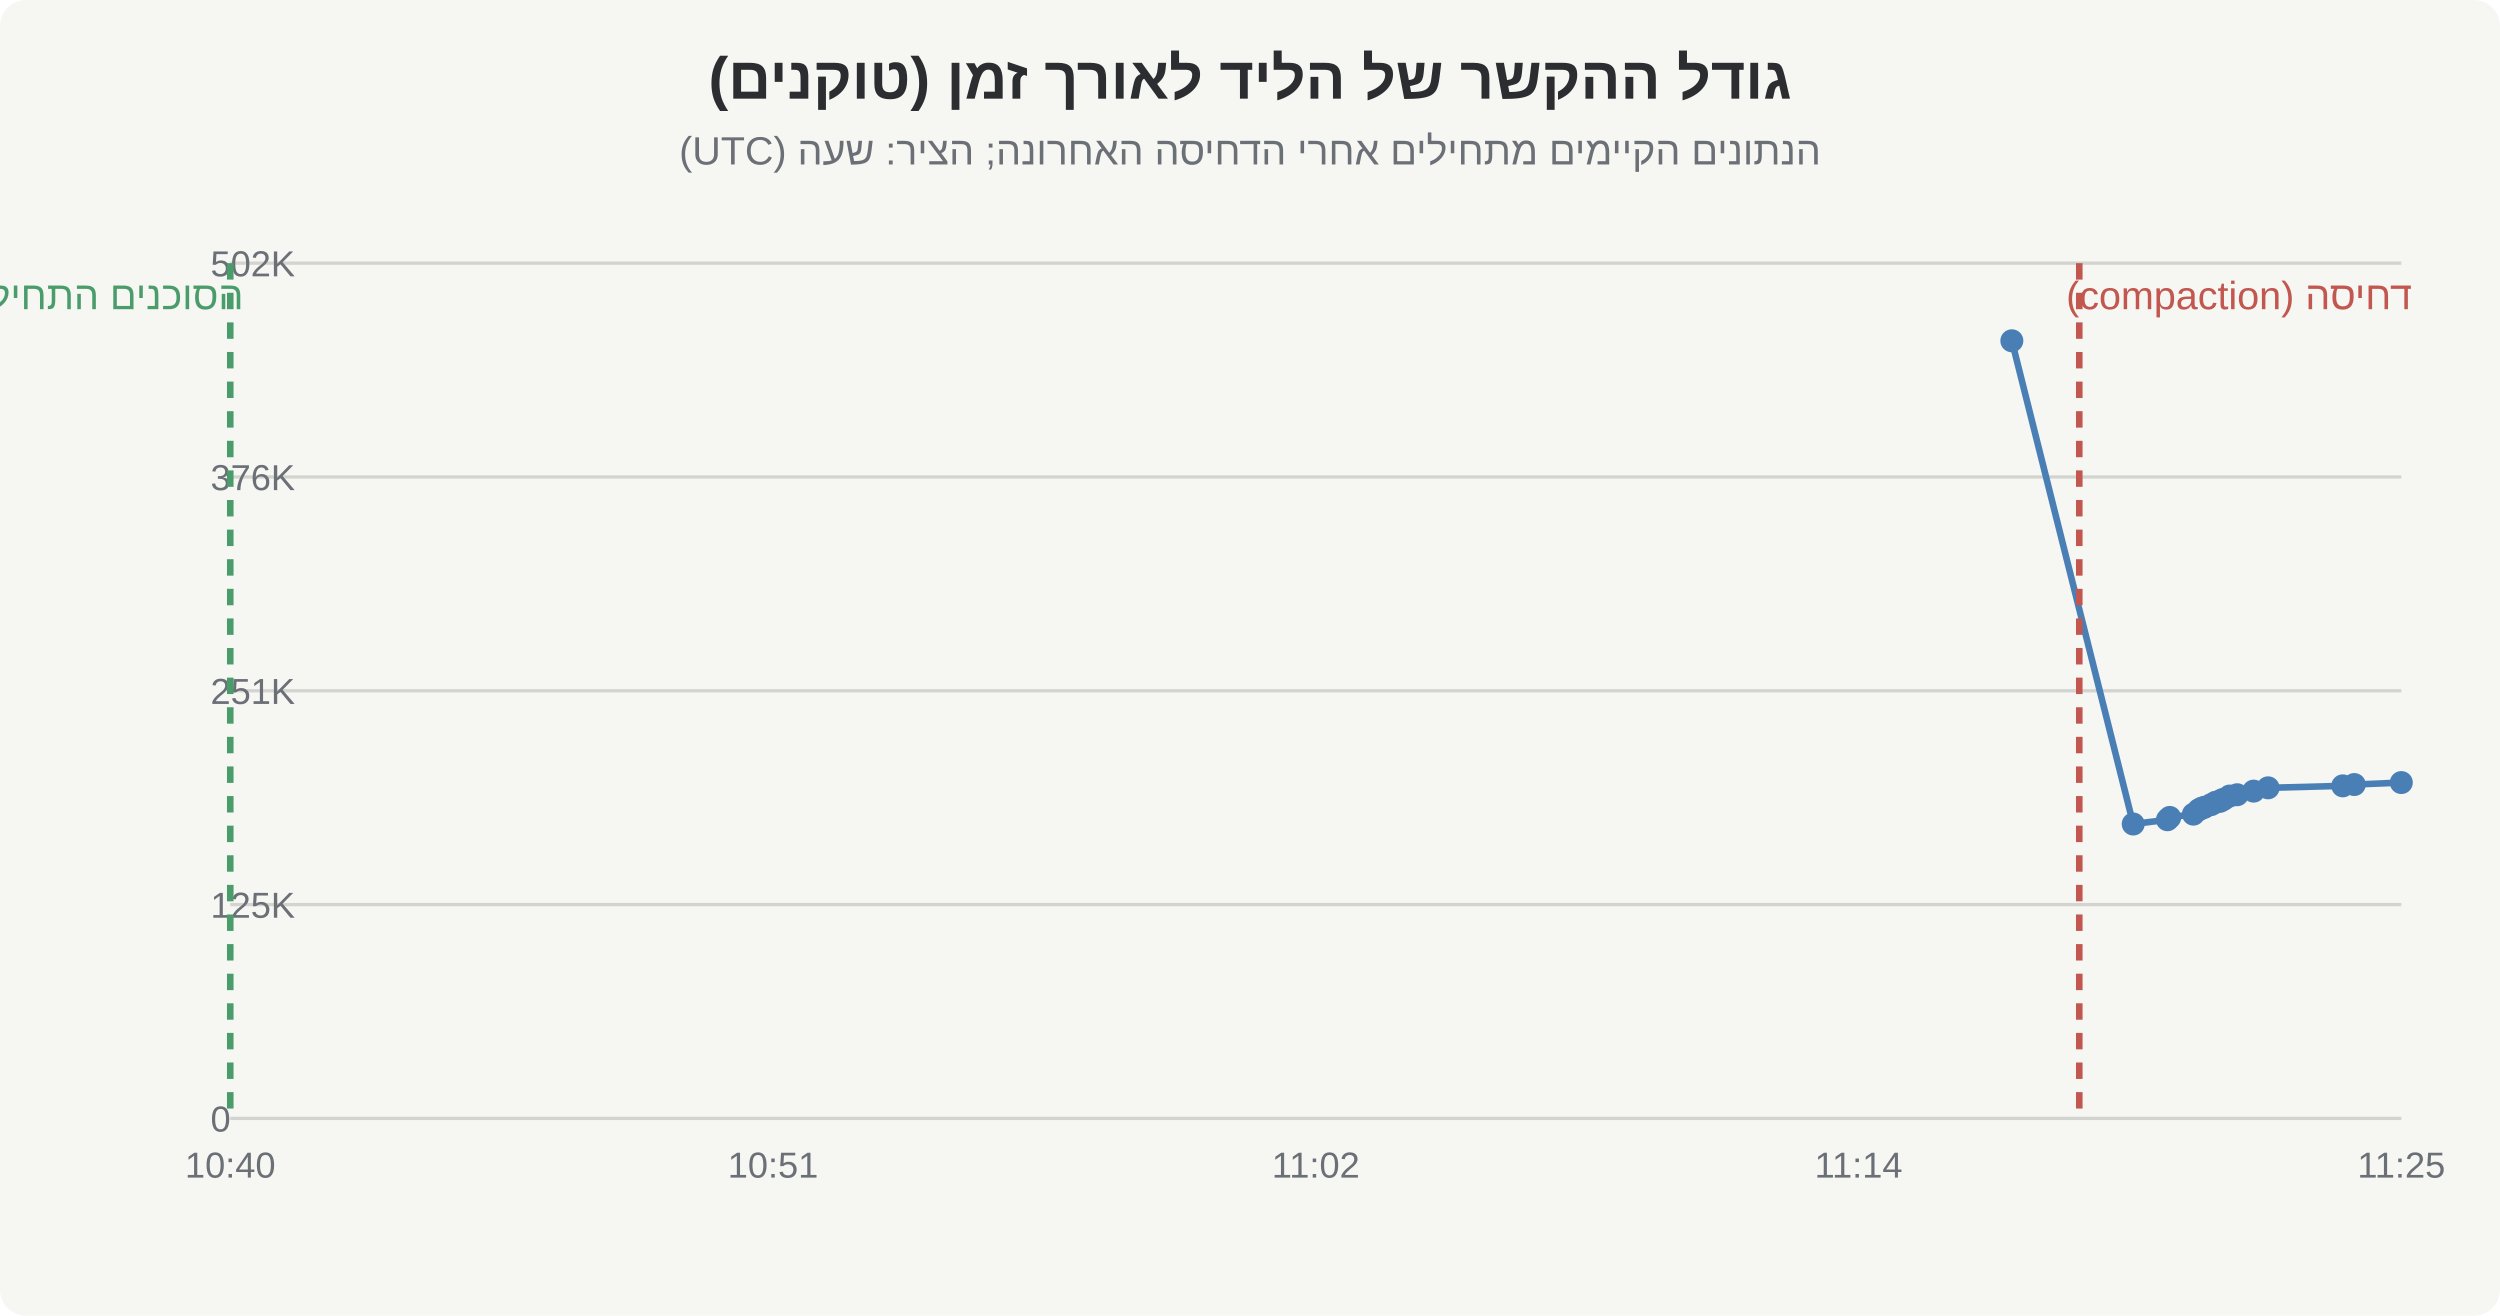
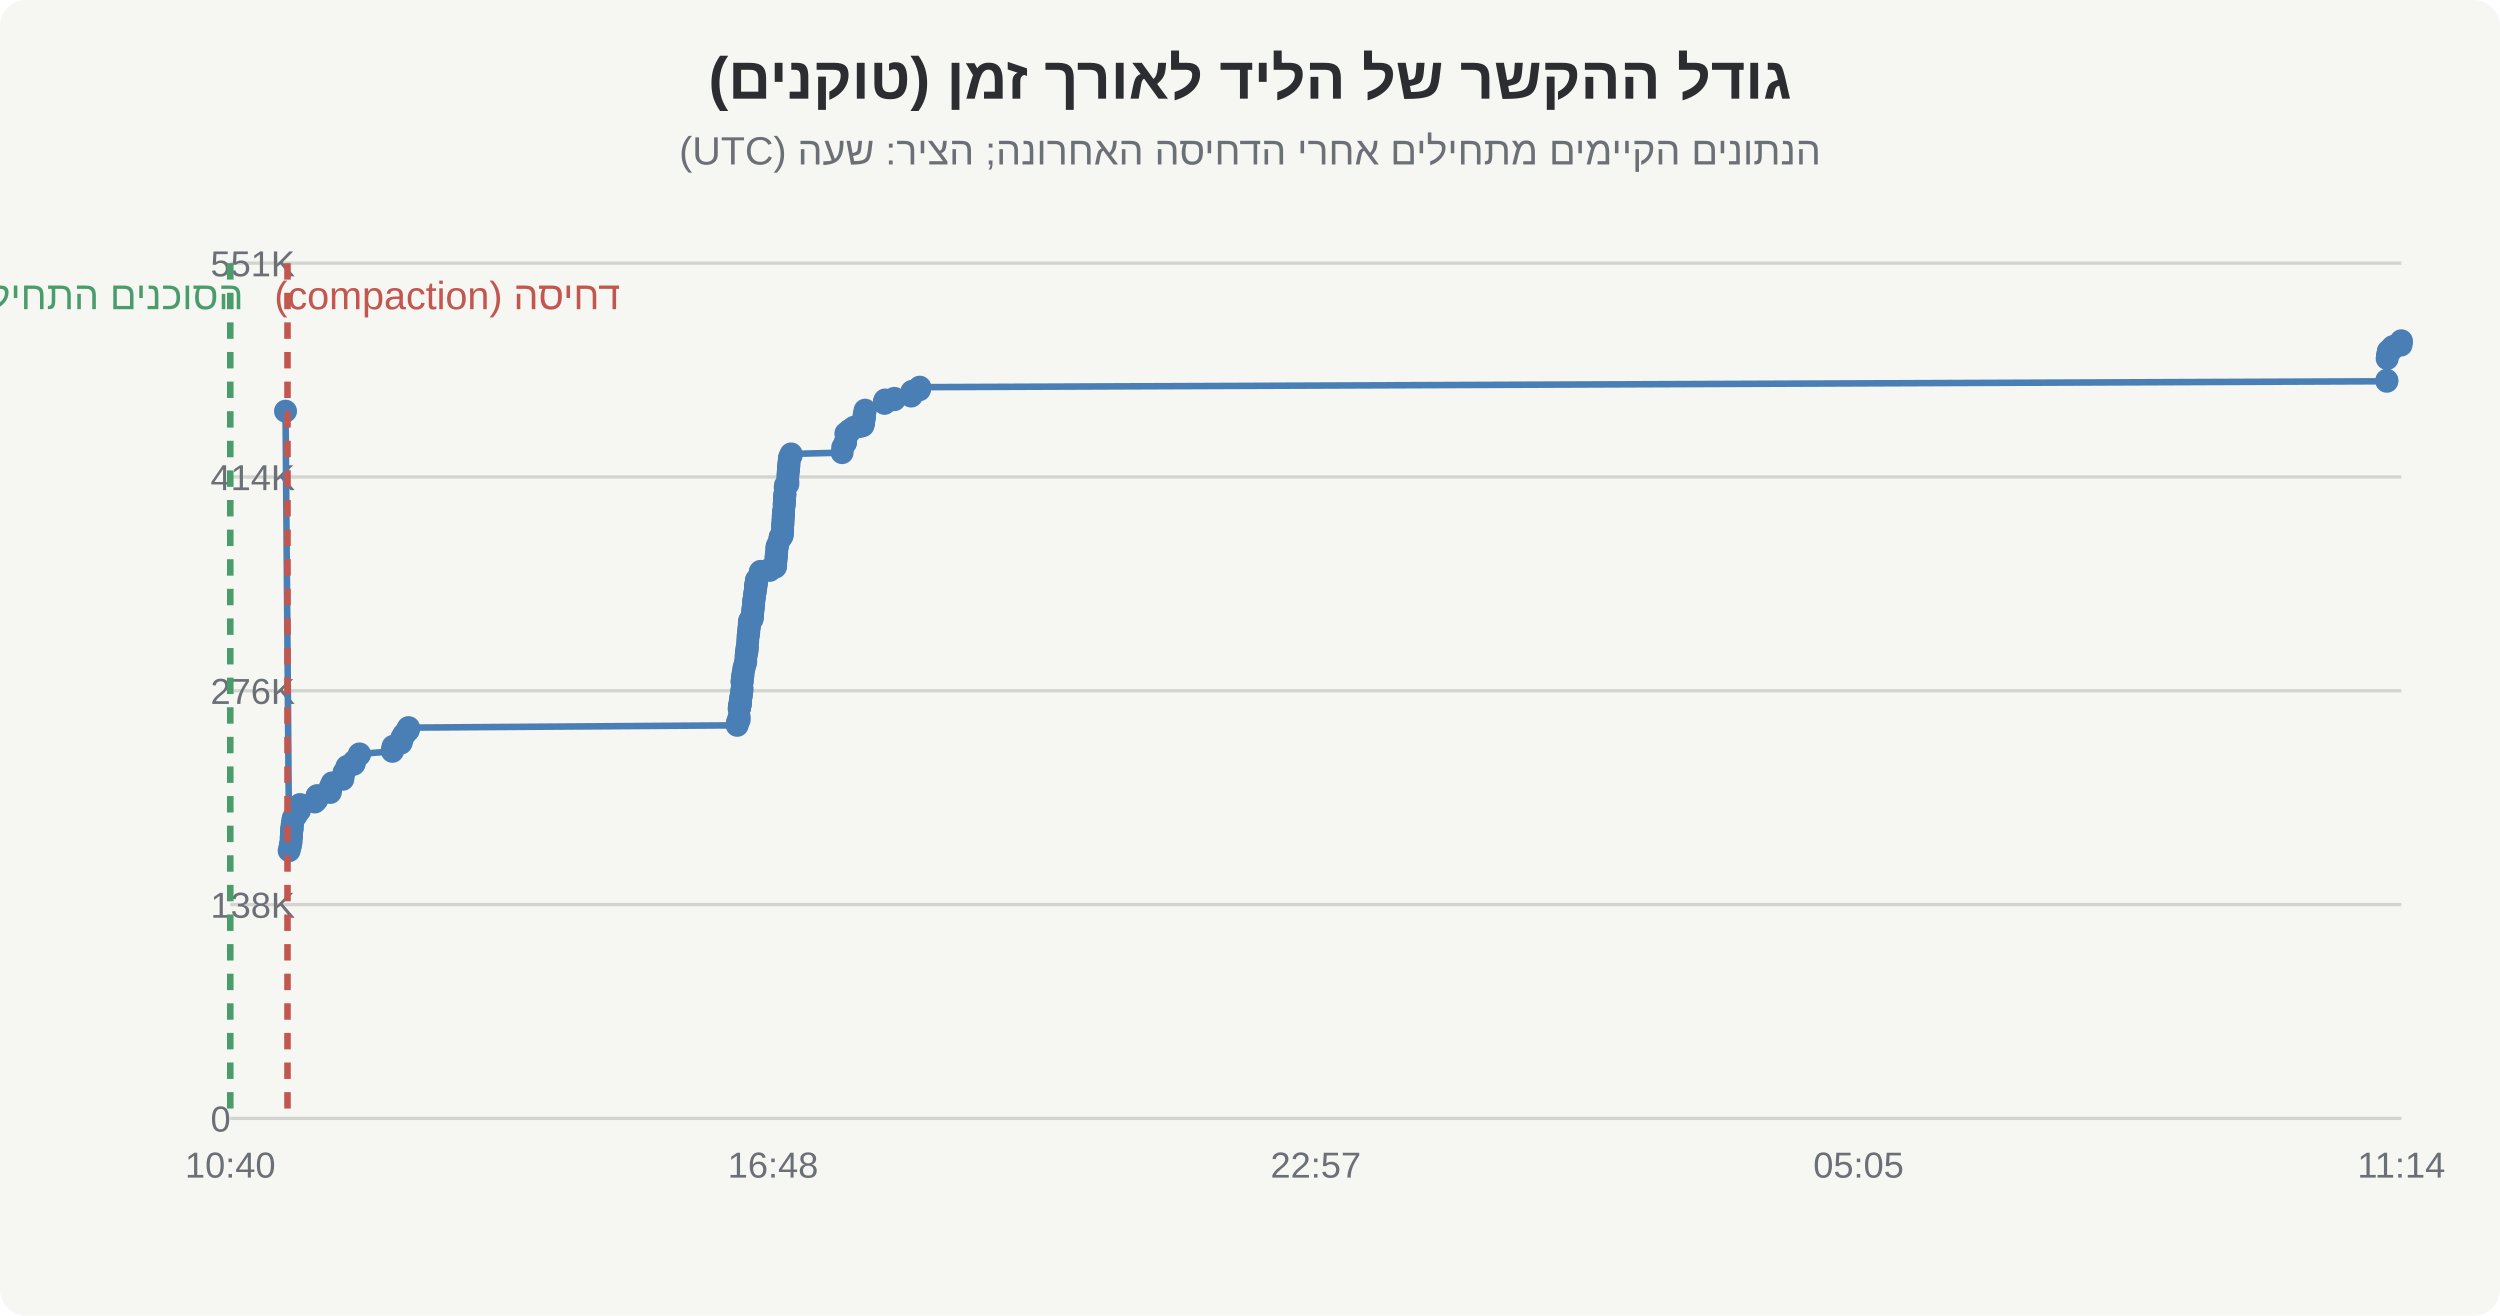
<svg xmlns="http://www.w3.org/2000/svg" viewBox="0 0 760 400" width="760" height="400" role="img" aria-label="גודל ההקשר של הליד לאורך זמן (טוקנים)">
  <style>
.bg{fill:#f6f6f3}.t{fill:#2b2d31}.m{fill:#6b6f76}.grid{stroke:#d3d4d0;stroke-width:1}
.ax{stroke:#8a8e95;stroke-width:1}.lead{fill:#4a7fb5;stroke:#4a7fb5}.ag{fill:#d9923b;stroke:#d9923b}
.good{fill:#4a9d6b}.bad{fill:#c2574f}.line{fill:none;stroke:#4a7fb5;stroke-width:2}
.mk1{stroke:#c2574f;stroke-width:2;stroke-dasharray:5 4}.mk2{stroke:#4a9d6b;stroke-width:2;stroke-dasharray:5 4}
.tx1{fill:#c2574f}.tx2{fill:#4a9d6b}
@media (prefers-color-scheme: dark){
.bg{fill:#25282c}.t{fill:#e6e7e9}.m{fill:#a4a9b0}.grid{stroke:#3c4147}.ax{stroke:#7b8088}
.lead{fill:#6fa3d8;stroke:#6fa3d8}.ag{fill:#e8a85a;stroke:#e8a85a}.good{fill:#62b886}.bad{fill:#e07b73}
.line{stroke:#6fa3d8}.mk1{stroke:#e07b73}.mk2{stroke:#62b886}.tx1{fill:#e07b73}.tx2{fill:#62b886}}
text{font-family:system-ui,"Segoe UI",Arial,sans-serif}
</style>
  <rect class="bg" width="760" height="400" rx="8" />
  <text class="t" x="380" y="30" font-size="18" font-weight="600" text-anchor="middle" direction="rtl" unicode-bidi="plaintext">גודל ההקשר של הליד לאורך זמן (טוקנים)</text>
  <text class="m" x="380" y="50" font-size="12" text-anchor="middle" direction="rtl" unicode-bidi="plaintext">הנתונים הקיימים מתחילים אחרי הדחיסה האחרונה; הציר: שעה (UTC)</text>
  <line class="grid" x1="70" x2="730" y1="340.0" y2="340.0" />
  <text class="m" x="64.0" y="344.0" font-size="11" text-anchor="end" direction="rtl" unicode-bidi="plaintext">0</text>
  <line class="grid" x1="70" x2="730" y1="275.0" y2="275.0" />
-   <text class="m" x="64.0" y="279.0" font-size="11" text-anchor="end" direction="rtl" unicode-bidi="plaintext">125K</text>
+   <text class="m" x="64.0" y="279.0" font-size="11" text-anchor="end" direction="rtl" unicode-bidi="plaintext">138K</text>
  <line class="grid" x1="70" x2="730" y1="210.0" y2="210.0" />
-   <text class="m" x="64.0" y="214.0" font-size="11" text-anchor="end" direction="rtl" unicode-bidi="plaintext">251K</text>
+   <text class="m" x="64.0" y="214.0" font-size="11" text-anchor="end" direction="rtl" unicode-bidi="plaintext">276K</text>
  <line class="grid" x1="70" x2="730" y1="145.0" y2="145.0" />
-   <text class="m" x="64.0" y="149.0" font-size="11" text-anchor="end" direction="rtl" unicode-bidi="plaintext">376K</text>
+   <text class="m" x="64.0" y="149.0" font-size="11" text-anchor="end" direction="rtl" unicode-bidi="plaintext">414K</text>
  <line class="grid" x1="70" x2="730" y1="80.0" y2="80.0" />
-   <text class="m" x="64.0" y="84.0" font-size="11" text-anchor="end" direction="rtl" unicode-bidi="plaintext">502K</text>
-   <polyline class="line" points="611.6,103.6 648.5,250.5 658.9,249.2 659.6,248.5 666.8,247.5 668.4,246.2 669.3,245.7 670.2,245.4 672.2,244.6 673.5,243.9 674.9,243.6 675.4,243.2 676.0,243.0 677.8,242.0 680.1,241.6 685.1,240.5 689.5,239.5 712.2,238.9 715.7,238.5 730.0,237.9" />
-   <circle class="lead" cx="611.6" cy="103.6" r="3" />
-   <circle class="lead" cx="648.5" cy="250.5" r="3" />
-   <circle class="lead" cx="658.9" cy="249.2" r="3" />
-   <circle class="lead" cx="659.6" cy="248.5" r="3" />
-   <circle class="lead" cx="666.8" cy="247.5" r="3" />
-   <circle class="lead" cx="668.4" cy="246.2" r="3" />
-   <circle class="lead" cx="669.3" cy="245.7" r="3" />
-   <circle class="lead" cx="670.2" cy="245.4" r="3" />
-   <circle class="lead" cx="672.2" cy="244.6" r="3" />
-   <circle class="lead" cx="673.5" cy="243.9" r="3" />
-   <circle class="lead" cx="674.9" cy="243.6" r="3" />
-   <circle class="lead" cx="675.4" cy="243.2" r="3" />
-   <circle class="lead" cx="676.0" cy="243.0" r="3" />
-   <circle class="lead" cx="677.8" cy="242.0" r="3" />
-   <circle class="lead" cx="680.1" cy="241.6" r="3" />
-   <circle class="lead" cx="685.1" cy="240.5" r="3" />
-   <circle class="lead" cx="689.5" cy="239.5" r="3" />
-   <circle class="lead" cx="712.2" cy="238.9" r="3" />
-   <circle class="lead" cx="715.7" cy="238.5" r="3" />
-   <circle class="lead" cx="730.0" cy="237.9" r="3" />
+   <text class="m" x="64.0" y="84.0" font-size="11" text-anchor="end" direction="rtl" unicode-bidi="plaintext">551K</text>
+   <polyline class="line" points="86.8,125.0 87.9,258.6 88.2,257.4 88.3,256.7 88.5,255.9 88.5,254.7 88.6,254.2 88.6,253.9 88.6,253.3 88.7,252.6 88.7,252.3 88.7,252.0 88.8,251.8 88.8,250.9 88.9,250.5 89.0,249.4 89.2,248.6 89.9,248.1 90.0,247.6 90.4,247.2 91.0,246.5 91.0,245.6 91.0,245.4 91.1,245.2 91.2,244.7 91.2,244.6 95.7,243.8 95.7,243.6 96.2,243.2 96.3,243.1 96.3,242.8 96.3,242.6 96.4,242.3 96.4,242.0 96.4,241.9 100.4,240.9 100.4,240.4 100.4,239.7 100.5,239.3 100.5,239.1 100.8,238.9 100.9,238.6 101.0,238.0 104.2,236.9 104.3,236.1 104.6,234.8 105.4,233.5 105.5,233.0 107.6,232.3 107.7,231.9 107.7,231.4 109.2,229.5 109.3,229.2 119.3,228.4 119.3,228.0 119.4,227.8 119.5,226.9 121.9,225.9 122.0,225.5 122.1,224.8 122.2,224.2 122.8,223.6 122.8,223.2 123.6,222.5 123.6,222.4 124.1,222.0 124.1,221.8 124.1,221.4 124.2,221.2 224.1,220.5 224.2,219.6 224.3,219.4 224.7,218.9 224.7,217.9 224.7,215.4 224.8,215.2 224.8,215.1 224.8,215.0 224.9,214.8 224.9,214.5 224.9,214.5 225.0,214.2 225.0,213.9 225.0,213.5 225.1,213.1 225.1,212.8 225.2,212.2 225.3,211.6 225.4,211.0 225.5,210.2 225.6,209.4 225.6,207.4 225.6,207.1 225.7,206.0 225.8,205.6 225.9,204.7 226.1,203.4 226.3,202.6 226.6,201.6 226.7,201.1 226.8,199.5 227.0,198.4 227.0,198.0 227.1,197.6 227.1,197.0 227.2,196.6 227.3,195.0 227.4,193.7 227.5,192.9 227.6,192.3 227.6,191.8 227.7,190.9 227.8,190.5 227.8,189.7 227.9,189.2 227.9,188.7 228.0,188.6 228.6,188.3 228.6,187.9 228.7,187.6 228.7,187.0 228.8,186.3 228.9,185.5 228.9,185.1 229.0,184.5 229.1,183.6 229.1,182.9 229.2,182.4 229.3,181.7 229.4,180.9 229.5,180.2 229.6,179.7 229.7,178.7 229.7,178.5 229.8,178.2 229.8,177.8 229.8,177.5 229.9,177.1 230.0,176.8 230.0,176.5 230.0,176.3 230.1,176.2 231.1,174.0 231.2,173.7 234.0,173.4 234.1,173.0 235.7,172.4 235.8,172.0 235.9,170.5 235.9,169.6 236.0,169.2 236.0,168.6 236.1,168.0 236.2,166.7 236.2,166.3 236.4,165.7 237.1,163.9 237.2,163.4 237.2,163.2 237.7,163.0 237.7,162.8 237.8,162.3 237.8,161.9 237.9,161.3 237.9,160.6 237.9,160.0 238.0,159.4 238.0,158.6 238.1,157.8 238.1,157.0 238.2,156.2 238.2,155.9 238.2,155.4 238.4,153.7 238.4,153.1 238.5,152.4 238.5,151.8 238.5,151.3 238.6,150.5 238.6,150.2 238.7,148.2 238.8,147.5 239.5,147.2 239.5,146.4 239.5,144.8 239.6,143.6 239.7,142.9 239.7,142.2 239.8,141.8 239.8,141.2 239.9,140.2 240.0,139.3 240.1,138.9 240.5,138.5 240.5,138.0 256.0,137.6 256.2,136.0 256.9,134.7 257.0,134.6 257.0,134.5 257.2,132.0 257.2,131.7 258.0,131.6 258.1,131.0 258.3,130.9 258.4,130.8 259.5,130.1 259.6,129.9 261.2,129.7 262.3,129.4 262.3,129.2 262.4,128.9 262.4,128.6 262.5,128.5 262.5,128.2 262.5,128.1 262.6,127.9 262.6,127.4 262.7,127.2 262.7,126.6 262.7,126.3 262.8,126.2 262.9,125.5 263.0,124.7 268.9,122.6 268.9,122.5 268.9,122.4 268.9,122.1 269.0,121.8 269.1,121.8 269.1,121.6 271.9,121.5 271.9,121.1 277.0,120.4 277.1,120.2 277.1,119.9 277.2,119.1 277.3,119.0 279.5,118.5 279.6,117.9 279.6,117.7 725.6,115.9 725.6,115.6 725.7,109.0 725.8,107.9 726.1,106.8 726.1,106.7 727.1,106.3 727.2,105.6 727.6,105.3 729.9,104.9 729.9,104.2 730.0,103.9 730.0,103.6" />
+   <circle class="lead" cx="86.8" cy="125.0" r="3" />
+   <circle class="lead" cx="87.9" cy="258.6" r="3" />
+   <circle class="lead" cx="88.2" cy="257.4" r="3" />
+   <circle class="lead" cx="88.3" cy="256.7" r="3" />
+   <circle class="lead" cx="88.5" cy="255.9" r="3" />
+   <circle class="lead" cx="88.5" cy="254.7" r="3" />
+   <circle class="lead" cx="88.6" cy="254.2" r="3" />
+   <circle class="lead" cx="88.6" cy="253.9" r="3" />
+   <circle class="lead" cx="88.6" cy="253.3" r="3" />
+   <circle class="lead" cx="88.7" cy="252.6" r="3" />
+   <circle class="lead" cx="88.7" cy="252.3" r="3" />
+   <circle class="lead" cx="88.7" cy="252.0" r="3" />
+   <circle class="lead" cx="88.8" cy="251.8" r="3" />
+   <circle class="lead" cx="88.8" cy="250.9" r="3" />
+   <circle class="lead" cx="88.9" cy="250.5" r="3" />
+   <circle class="lead" cx="89.0" cy="249.4" r="3" />
+   <circle class="lead" cx="89.2" cy="248.6" r="3" />
+   <circle class="lead" cx="89.9" cy="248.1" r="3" />
+   <circle class="lead" cx="90.0" cy="247.6" r="3" />
+   <circle class="lead" cx="90.4" cy="247.2" r="3" />
+   <circle class="lead" cx="91.0" cy="246.5" r="3" />
+   <circle class="lead" cx="91.0" cy="245.6" r="3" />
+   <circle class="lead" cx="91.0" cy="245.4" r="3" />
+   <circle class="lead" cx="91.1" cy="245.2" r="3" />
+   <circle class="lead" cx="91.2" cy="244.7" r="3" />
+   <circle class="lead" cx="91.2" cy="244.6" r="3" />
+   <circle class="lead" cx="95.7" cy="243.8" r="3" />
+   <circle class="lead" cx="95.7" cy="243.6" r="3" />
+   <circle class="lead" cx="96.2" cy="243.2" r="3" />
+   <circle class="lead" cx="96.3" cy="243.1" r="3" />
+   <circle class="lead" cx="96.3" cy="242.8" r="3" />
+   <circle class="lead" cx="96.3" cy="242.6" r="3" />
+   <circle class="lead" cx="96.4" cy="242.3" r="3" />
+   <circle class="lead" cx="96.4" cy="242.0" r="3" />
+   <circle class="lead" cx="96.4" cy="241.9" r="3" />
+   <circle class="lead" cx="100.4" cy="240.9" r="3" />
+   <circle class="lead" cx="100.4" cy="240.4" r="3" />
+   <circle class="lead" cx="100.4" cy="239.7" r="3" />
+   <circle class="lead" cx="100.5" cy="239.3" r="3" />
+   <circle class="lead" cx="100.5" cy="239.1" r="3" />
+   <circle class="lead" cx="100.8" cy="238.9" r="3" />
+   <circle class="lead" cx="100.9" cy="238.6" r="3" />
+   <circle class="lead" cx="101.0" cy="238.0" r="3" />
+   <circle class="lead" cx="104.2" cy="236.9" r="3" />
+   <circle class="lead" cx="104.3" cy="236.1" r="3" />
+   <circle class="lead" cx="104.6" cy="234.8" r="3" />
+   <circle class="lead" cx="105.4" cy="233.5" r="3" />
+   <circle class="lead" cx="105.5" cy="233.0" r="3" />
+   <circle class="lead" cx="107.6" cy="232.3" r="3" />
+   <circle class="lead" cx="107.7" cy="231.9" r="3" />
+   <circle class="lead" cx="107.7" cy="231.4" r="3" />
+   <circle class="lead" cx="109.2" cy="229.5" r="3" />
+   <circle class="lead" cx="109.3" cy="229.2" r="3" />
+   <circle class="lead" cx="119.3" cy="228.4" r="3" />
+   <circle class="lead" cx="119.3" cy="228.0" r="3" />
+   <circle class="lead" cx="119.4" cy="227.8" r="3" />
+   <circle class="lead" cx="119.5" cy="226.9" r="3" />
+   <circle class="lead" cx="121.9" cy="225.9" r="3" />
+   <circle class="lead" cx="122.0" cy="225.5" r="3" />
+   <circle class="lead" cx="122.1" cy="224.8" r="3" />
+   <circle class="lead" cx="122.2" cy="224.2" r="3" />
+   <circle class="lead" cx="122.8" cy="223.6" r="3" />
+   <circle class="lead" cx="122.8" cy="223.2" r="3" />
+   <circle class="lead" cx="123.6" cy="222.5" r="3" />
+   <circle class="lead" cx="123.6" cy="222.4" r="3" />
+   <circle class="lead" cx="124.1" cy="222.0" r="3" />
+   <circle class="lead" cx="124.1" cy="221.8" r="3" />
+   <circle class="lead" cx="124.1" cy="221.4" r="3" />
+   <circle class="lead" cx="124.2" cy="221.2" r="3" />
+   <circle class="lead" cx="224.1" cy="220.5" r="3" />
+   <circle class="lead" cx="224.2" cy="219.6" r="3" />
+   <circle class="lead" cx="224.3" cy="219.4" r="3" />
+   <circle class="lead" cx="224.7" cy="218.9" r="3" />
+   <circle class="lead" cx="224.7" cy="217.9" r="3" />
+   <circle class="lead" cx="224.7" cy="215.4" r="3" />
+   <circle class="lead" cx="224.8" cy="215.2" r="3" />
+   <circle class="lead" cx="224.8" cy="215.1" r="3" />
+   <circle class="lead" cx="224.8" cy="215.0" r="3" />
+   <circle class="lead" cx="224.9" cy="214.8" r="3" />
+   <circle class="lead" cx="224.9" cy="214.5" r="3" />
+   <circle class="lead" cx="224.9" cy="214.5" r="3" />
+   <circle class="lead" cx="225.0" cy="214.2" r="3" />
+   <circle class="lead" cx="225.0" cy="213.9" r="3" />
+   <circle class="lead" cx="225.0" cy="213.5" r="3" />
+   <circle class="lead" cx="225.1" cy="213.1" r="3" />
+   <circle class="lead" cx="225.1" cy="212.8" r="3" />
+   <circle class="lead" cx="225.2" cy="212.2" r="3" />
+   <circle class="lead" cx="225.3" cy="211.6" r="3" />
+   <circle class="lead" cx="225.4" cy="211.0" r="3" />
+   <circle class="lead" cx="225.5" cy="210.2" r="3" />
+   <circle class="lead" cx="225.6" cy="209.4" r="3" />
+   <circle class="lead" cx="225.6" cy="207.4" r="3" />
+   <circle class="lead" cx="225.6" cy="207.1" r="3" />
+   <circle class="lead" cx="225.7" cy="206.0" r="3" />
+   <circle class="lead" cx="225.8" cy="205.6" r="3" />
+   <circle class="lead" cx="225.9" cy="204.7" r="3" />
+   <circle class="lead" cx="226.1" cy="203.4" r="3" />
+   <circle class="lead" cx="226.3" cy="202.6" r="3" />
+   <circle class="lead" cx="226.6" cy="201.6" r="3" />
+   <circle class="lead" cx="226.7" cy="201.1" r="3" />
+   <circle class="lead" cx="226.8" cy="199.5" r="3" />
+   <circle class="lead" cx="227.0" cy="198.4" r="3" />
+   <circle class="lead" cx="227.0" cy="198.0" r="3" />
+   <circle class="lead" cx="227.1" cy="197.6" r="3" />
+   <circle class="lead" cx="227.1" cy="197.0" r="3" />
+   <circle class="lead" cx="227.2" cy="196.6" r="3" />
+   <circle class="lead" cx="227.3" cy="195.0" r="3" />
+   <circle class="lead" cx="227.4" cy="193.7" r="3" />
+   <circle class="lead" cx="227.5" cy="192.9" r="3" />
+   <circle class="lead" cx="227.6" cy="192.3" r="3" />
+   <circle class="lead" cx="227.6" cy="191.8" r="3" />
+   <circle class="lead" cx="227.7" cy="190.9" r="3" />
+   <circle class="lead" cx="227.8" cy="190.5" r="3" />
+   <circle class="lead" cx="227.8" cy="189.7" r="3" />
+   <circle class="lead" cx="227.9" cy="189.2" r="3" />
+   <circle class="lead" cx="227.9" cy="188.7" r="3" />
+   <circle class="lead" cx="228.0" cy="188.6" r="3" />
+   <circle class="lead" cx="228.6" cy="188.3" r="3" />
+   <circle class="lead" cx="228.6" cy="187.9" r="3" />
+   <circle class="lead" cx="228.7" cy="187.6" r="3" />
+   <circle class="lead" cx="228.7" cy="187.0" r="3" />
+   <circle class="lead" cx="228.8" cy="186.3" r="3" />
+   <circle class="lead" cx="228.9" cy="185.5" r="3" />
+   <circle class="lead" cx="228.9" cy="185.1" r="3" />
+   <circle class="lead" cx="229.0" cy="184.5" r="3" />
+   <circle class="lead" cx="229.1" cy="183.6" r="3" />
+   <circle class="lead" cx="229.1" cy="182.9" r="3" />
+   <circle class="lead" cx="229.2" cy="182.4" r="3" />
+   <circle class="lead" cx="229.3" cy="181.7" r="3" />
+   <circle class="lead" cx="229.4" cy="180.9" r="3" />
+   <circle class="lead" cx="229.5" cy="180.2" r="3" />
+   <circle class="lead" cx="229.6" cy="179.7" r="3" />
+   <circle class="lead" cx="229.7" cy="178.7" r="3" />
+   <circle class="lead" cx="229.7" cy="178.5" r="3" />
+   <circle class="lead" cx="229.8" cy="178.2" r="3" />
+   <circle class="lead" cx="229.8" cy="177.8" r="3" />
+   <circle class="lead" cx="229.8" cy="177.5" r="3" />
+   <circle class="lead" cx="229.9" cy="177.1" r="3" />
+   <circle class="lead" cx="230.0" cy="176.8" r="3" />
+   <circle class="lead" cx="230.0" cy="176.5" r="3" />
+   <circle class="lead" cx="230.0" cy="176.3" r="3" />
+   <circle class="lead" cx="230.1" cy="176.2" r="3" />
+   <circle class="lead" cx="231.1" cy="174.0" r="3" />
+   <circle class="lead" cx="231.2" cy="173.7" r="3" />
+   <circle class="lead" cx="234.0" cy="173.4" r="3" />
+   <circle class="lead" cx="234.1" cy="173.0" r="3" />
+   <circle class="lead" cx="235.7" cy="172.4" r="3" />
+   <circle class="lead" cx="235.8" cy="172.0" r="3" />
+   <circle class="lead" cx="235.9" cy="170.5" r="3" />
+   <circle class="lead" cx="235.9" cy="169.6" r="3" />
+   <circle class="lead" cx="236.0" cy="169.2" r="3" />
+   <circle class="lead" cx="236.0" cy="168.6" r="3" />
+   <circle class="lead" cx="236.1" cy="168.0" r="3" />
+   <circle class="lead" cx="236.2" cy="166.7" r="3" />
+   <circle class="lead" cx="236.2" cy="166.3" r="3" />
+   <circle class="lead" cx="236.4" cy="165.7" r="3" />
+   <circle class="lead" cx="237.1" cy="163.9" r="3" />
+   <circle class="lead" cx="237.2" cy="163.4" r="3" />
+   <circle class="lead" cx="237.2" cy="163.2" r="3" />
+   <circle class="lead" cx="237.7" cy="163.0" r="3" />
+   <circle class="lead" cx="237.7" cy="162.8" r="3" />
+   <circle class="lead" cx="237.8" cy="162.3" r="3" />
+   <circle class="lead" cx="237.8" cy="161.9" r="3" />
+   <circle class="lead" cx="237.9" cy="161.3" r="3" />
+   <circle class="lead" cx="237.9" cy="160.6" r="3" />
+   <circle class="lead" cx="237.9" cy="160.0" r="3" />
+   <circle class="lead" cx="238.0" cy="159.4" r="3" />
+   <circle class="lead" cx="238.0" cy="158.6" r="3" />
+   <circle class="lead" cx="238.1" cy="157.8" r="3" />
+   <circle class="lead" cx="238.1" cy="157.0" r="3" />
+   <circle class="lead" cx="238.2" cy="156.2" r="3" />
+   <circle class="lead" cx="238.2" cy="155.9" r="3" />
+   <circle class="lead" cx="238.2" cy="155.4" r="3" />
+   <circle class="lead" cx="238.4" cy="153.7" r="3" />
+   <circle class="lead" cx="238.4" cy="153.1" r="3" />
+   <circle class="lead" cx="238.5" cy="152.4" r="3" />
+   <circle class="lead" cx="238.5" cy="151.8" r="3" />
+   <circle class="lead" cx="238.5" cy="151.3" r="3" />
+   <circle class="lead" cx="238.6" cy="150.5" r="3" />
+   <circle class="lead" cx="238.6" cy="150.2" r="3" />
+   <circle class="lead" cx="238.7" cy="148.2" r="3" />
+   <circle class="lead" cx="238.8" cy="147.5" r="3" />
+   <circle class="lead" cx="239.5" cy="147.2" r="3" />
+   <circle class="lead" cx="239.5" cy="146.4" r="3" />
+   <circle class="lead" cx="239.5" cy="144.8" r="3" />
+   <circle class="lead" cx="239.6" cy="143.6" r="3" />
+   <circle class="lead" cx="239.7" cy="142.9" r="3" />
+   <circle class="lead" cx="239.7" cy="142.2" r="3" />
+   <circle class="lead" cx="239.8" cy="141.8" r="3" />
+   <circle class="lead" cx="239.8" cy="141.2" r="3" />
+   <circle class="lead" cx="239.9" cy="140.2" r="3" />
+   <circle class="lead" cx="240.0" cy="139.3" r="3" />
+   <circle class="lead" cx="240.1" cy="138.9" r="3" />
+   <circle class="lead" cx="240.5" cy="138.5" r="3" />
+   <circle class="lead" cx="240.5" cy="138.0" r="3" />
+   <circle class="lead" cx="256.0" cy="137.6" r="3" />
+   <circle class="lead" cx="256.2" cy="136.0" r="3" />
+   <circle class="lead" cx="256.9" cy="134.7" r="3" />
+   <circle class="lead" cx="257.0" cy="134.6" r="3" />
+   <circle class="lead" cx="257.0" cy="134.5" r="3" />
+   <circle class="lead" cx="257.2" cy="132.0" r="3" />
+   <circle class="lead" cx="257.2" cy="131.7" r="3" />
+   <circle class="lead" cx="258.0" cy="131.6" r="3" />
+   <circle class="lead" cx="258.1" cy="131.0" r="3" />
+   <circle class="lead" cx="258.3" cy="130.9" r="3" />
+   <circle class="lead" cx="258.4" cy="130.8" r="3" />
+   <circle class="lead" cx="259.5" cy="130.1" r="3" />
+   <circle class="lead" cx="259.6" cy="129.9" r="3" />
+   <circle class="lead" cx="261.2" cy="129.7" r="3" />
+   <circle class="lead" cx="262.3" cy="129.4" r="3" />
+   <circle class="lead" cx="262.3" cy="129.2" r="3" />
+   <circle class="lead" cx="262.4" cy="128.9" r="3" />
+   <circle class="lead" cx="262.4" cy="128.6" r="3" />
+   <circle class="lead" cx="262.5" cy="128.5" r="3" />
+   <circle class="lead" cx="262.5" cy="128.2" r="3" />
+   <circle class="lead" cx="262.5" cy="128.1" r="3" />
+   <circle class="lead" cx="262.6" cy="127.9" r="3" />
+   <circle class="lead" cx="262.6" cy="127.4" r="3" />
+   <circle class="lead" cx="262.7" cy="127.2" r="3" />
+   <circle class="lead" cx="262.7" cy="126.6" r="3" />
+   <circle class="lead" cx="262.7" cy="126.3" r="3" />
+   <circle class="lead" cx="262.8" cy="126.2" r="3" />
+   <circle class="lead" cx="262.9" cy="125.5" r="3" />
+   <circle class="lead" cx="263.0" cy="124.7" r="3" />
+   <circle class="lead" cx="268.9" cy="122.6" r="3" />
+   <circle class="lead" cx="268.9" cy="122.5" r="3" />
+   <circle class="lead" cx="268.9" cy="122.4" r="3" />
+   <circle class="lead" cx="268.9" cy="122.1" r="3" />
+   <circle class="lead" cx="269.0" cy="121.8" r="3" />
+   <circle class="lead" cx="269.1" cy="121.8" r="3" />
+   <circle class="lead" cx="269.1" cy="121.6" r="3" />
+   <circle class="lead" cx="271.9" cy="121.5" r="3" />
+   <circle class="lead" cx="271.9" cy="121.1" r="3" />
+   <circle class="lead" cx="277.0" cy="120.4" r="3" />
+   <circle class="lead" cx="277.1" cy="120.2" r="3" />
+   <circle class="lead" cx="277.1" cy="119.9" r="3" />
+   <circle class="lead" cx="277.2" cy="119.1" r="3" />
+   <circle class="lead" cx="277.3" cy="119.0" r="3" />
+   <circle class="lead" cx="279.5" cy="118.5" r="3" />
+   <circle class="lead" cx="279.6" cy="117.9" r="3" />
+   <circle class="lead" cx="279.6" cy="117.7" r="3" />
+   <circle class="lead" cx="725.6" cy="115.9" r="3" />
+   <circle class="lead" cx="725.6" cy="115.6" r="3" />
+   <circle class="lead" cx="725.7" cy="109.0" r="3" />
+   <circle class="lead" cx="725.8" cy="107.9" r="3" />
+   <circle class="lead" cx="726.1" cy="106.8" r="3" />
+   <circle class="lead" cx="726.1" cy="106.7" r="3" />
+   <circle class="lead" cx="727.1" cy="106.3" r="3" />
+   <circle class="lead" cx="727.2" cy="105.6" r="3" />
+   <circle class="lead" cx="727.6" cy="105.3" r="3" />
+   <circle class="lead" cx="729.9" cy="104.9" r="3" />
+   <circle class="lead" cx="729.9" cy="104.2" r="3" />
+   <circle class="lead" cx="730.0" cy="103.9" r="3" />
+   <circle class="lead" cx="730.0" cy="103.6" r="3" />
  <line class="mk2" x1="70.0" x2="70.0" y1="80" y2="340" />
  <text class="tx2" x="74.0" y="94.0" font-size="12" text-anchor="start" direction="rtl" unicode-bidi="plaintext">הסוכנים התחילו</text>
-   <line class="mk1" x1="632.1" x2="632.1" y1="80" y2="340" />
-   <text class="tx1" x="628.1" y="94.0" font-size="12" text-anchor="end" direction="rtl" unicode-bidi="plaintext">דחיסה (compaction)</text>
+   <line class="mk1" x1="87.4" x2="87.4" y1="80" y2="340" />
+   <text class="tx1" x="83.4" y="94.0" font-size="12" text-anchor="end" direction="rtl" unicode-bidi="plaintext">דחיסה (compaction)</text>
  <text class="m" x="70.0" y="358.0" font-size="11" text-anchor="middle" direction="rtl" unicode-bidi="plaintext">10:40</text>
-   <text class="m" x="235.0" y="358.0" font-size="11" text-anchor="middle" direction="rtl" unicode-bidi="plaintext">10:51</text>
-   <text class="m" x="400.0" y="358.0" font-size="11" text-anchor="middle" direction="rtl" unicode-bidi="plaintext">11:02</text>
-   <text class="m" x="565.0" y="358.0" font-size="11" text-anchor="middle" direction="rtl" unicode-bidi="plaintext">11:14</text>
-   <text class="m" x="730.0" y="358.0" font-size="11" text-anchor="middle" direction="rtl" unicode-bidi="plaintext">11:25</text>
+   <text class="m" x="235.0" y="358.0" font-size="11" text-anchor="middle" direction="rtl" unicode-bidi="plaintext">16:48</text>
+   <text class="m" x="400.0" y="358.0" font-size="11" text-anchor="middle" direction="rtl" unicode-bidi="plaintext">22:57</text>
+   <text class="m" x="565.0" y="358.0" font-size="11" text-anchor="middle" direction="rtl" unicode-bidi="plaintext">05:05</text>
+   <text class="m" x="730.0" y="358.0" font-size="11" text-anchor="middle" direction="rtl" unicode-bidi="plaintext">11:14</text>
</svg>
